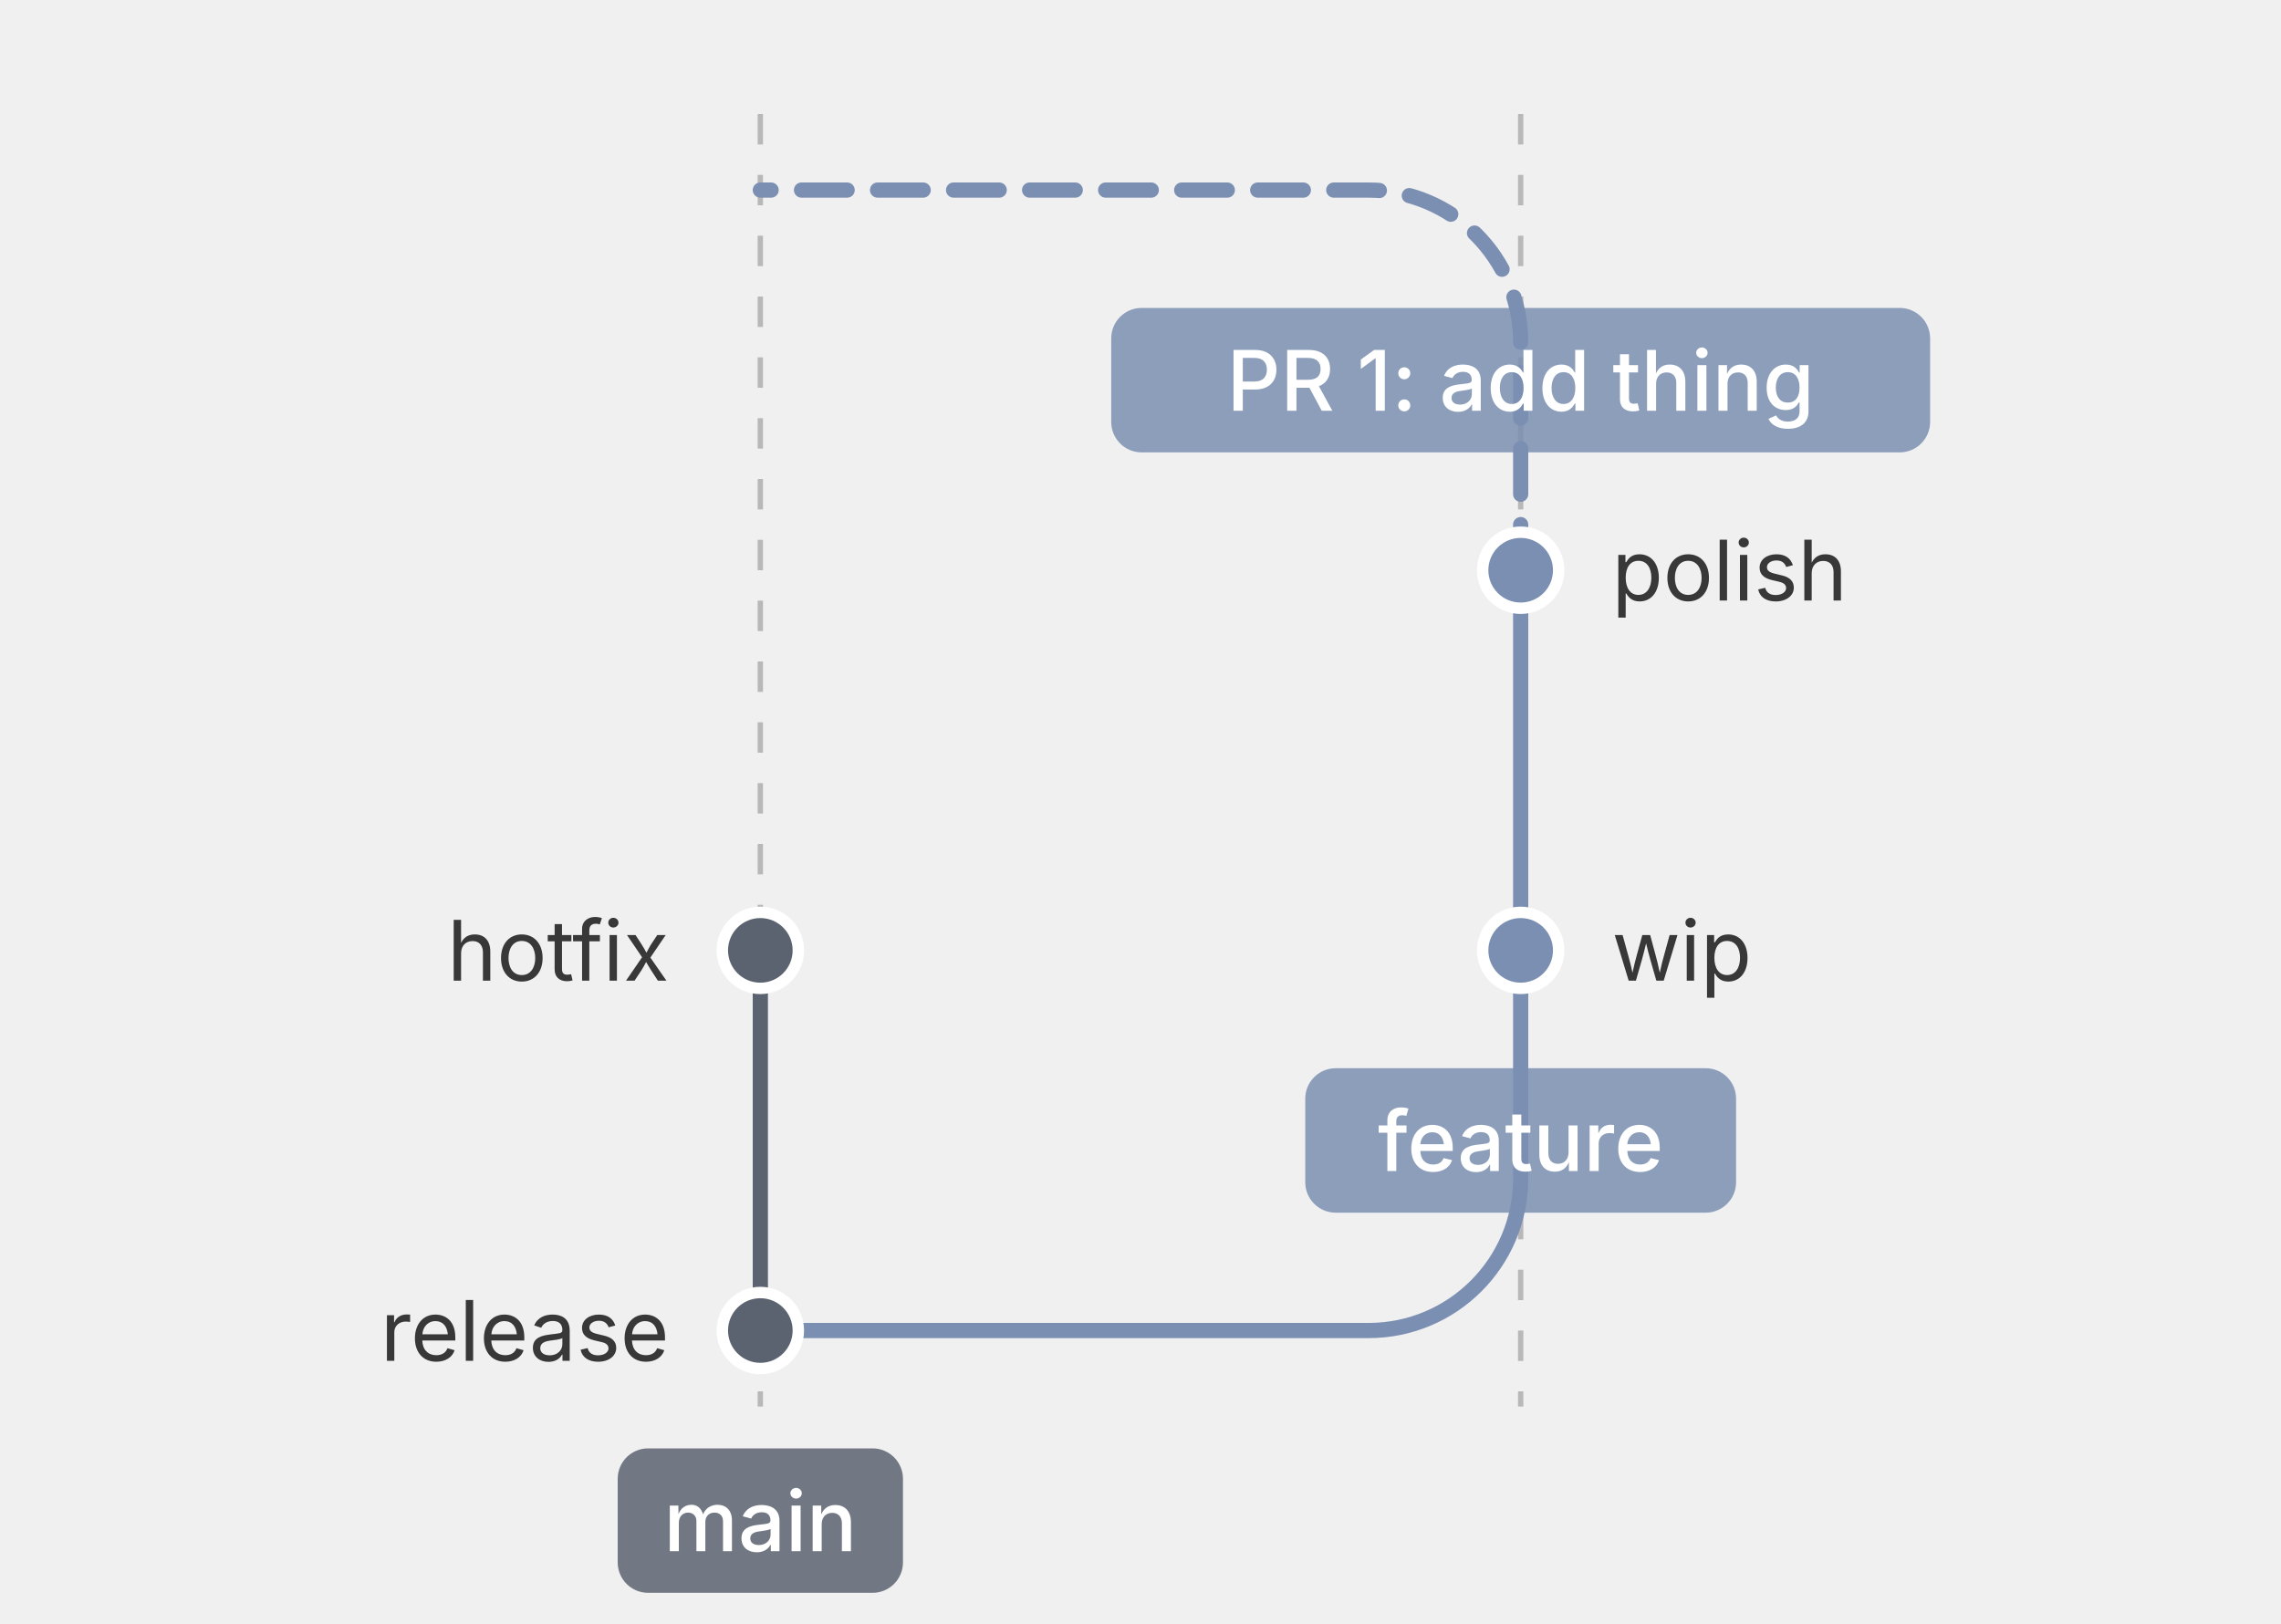
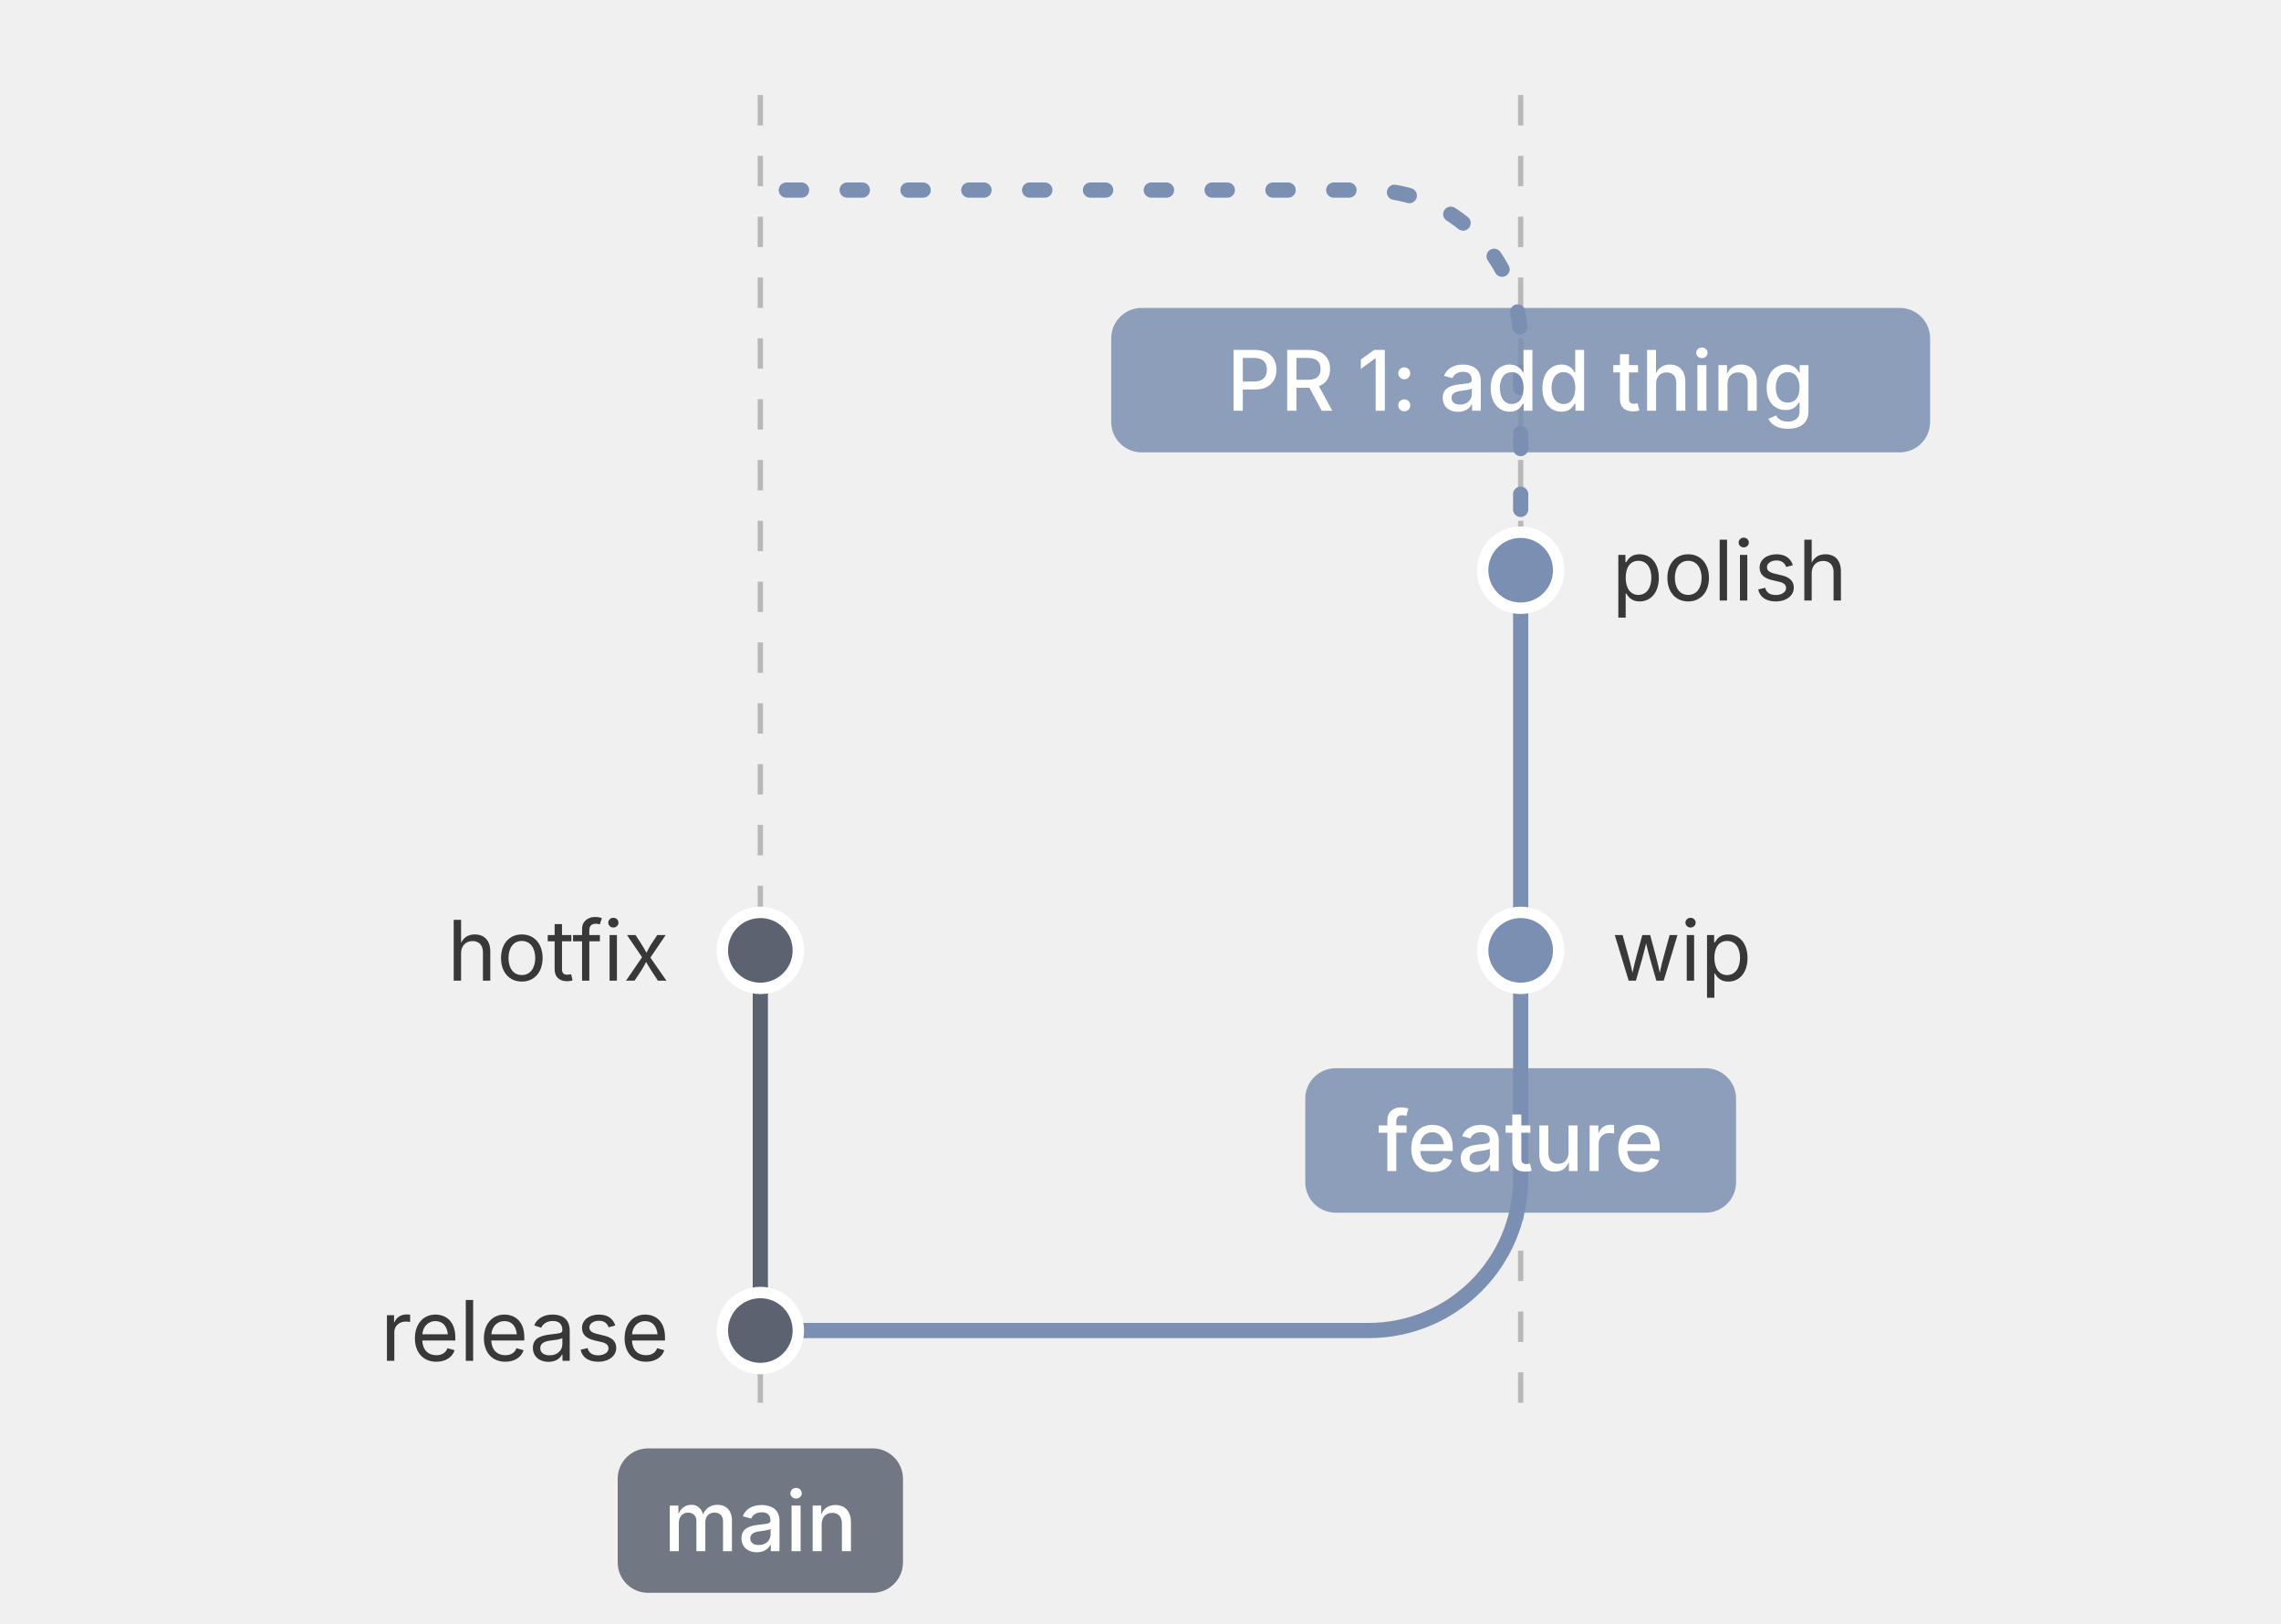
<svg xmlns="http://www.w3.org/2000/svg" width="300" height="213.5" viewBox="0 0 300 213.5">
  <defs>
</defs>
-   <path d="M100,15.0 L100,185.0" stroke="#b8b8b8" stroke-width="0.7" stroke-dasharray="4,4" />
-   <path d="M200,15.0 L200,185.0" stroke="#b8b8b8" stroke-width="0.7" stroke-dasharray="4,4" />
+   <path d="M100,12.5 L100,187.5" stroke="#b8b8b8" stroke-width="0.7" stroke-dasharray="4,4" />
+   <path d="M200,12.5 L200,187.5" stroke="#b8b8b8" stroke-width="0.7" stroke-dasharray="4,4" />
  <path d="M100,175.0 L180,175.0 A20,20,0,0,0,200,155.0 L200,125.0" stroke="#7b8fb2" stroke-width="2" fill="none" stroke-linecap="round" />
-   <path d="M200,75.0 L200,45.0 A20,20,0,0,0,180,25.0 L100,25.0" stroke="#7b8fb2" stroke-width="2" fill="none" stroke-linecap="round" stroke-dasharray="6,4" />
+   <path d="M200,75.0 L200,45.0 A20,20,0,0,0,180,25.0 L100,25.0" stroke="#7b8fb2" stroke-width="2" fill="none" stroke-linecap="round" stroke-dasharray="2,6" />
  <path d="M100,175.0 L100,125.0" stroke="#5c6370" stroke-width="2" stroke-linecap="round" />
  <path d="M200,125.0 L200,75.0" stroke="#7b8fb2" stroke-width="2" stroke-linecap="round" />
  <rect x="81.24" y="190.5" width="37.52" height="19" rx="4" ry="4" fill="#5c6370" opacity="0.85" />
  <text x="100" y="200.0" font-size="11" text-anchor="middle" dominant-baseline="middle" fill="white" font-family="'Inter', 'Helvetica Neue', Helvetica, Arial, sans-serif" font-weight="500">main</text>
  <rect x="171.67" y="140.5" width="56.66" height="19" rx="4" ry="4" fill="#7b8fb2" opacity="0.85" />
  <text x="200" y="150.0" font-size="11" text-anchor="middle" dominant-baseline="middle" fill="white" font-family="'Inter', 'Helvetica Neue', Helvetica, Arial, sans-serif" font-weight="500">feature</text>
  <rect x="146.15" y="40.5" width="107.7" height="19" rx="4" ry="4" fill="#7b8fb2" opacity="0.85" />
  <text x="200" y="50.0" font-size="11" text-anchor="middle" dominant-baseline="middle" fill="white" font-family="'Inter', 'Helvetica Neue', Helvetica, Arial, sans-serif" font-weight="500">PR 1: add thing</text>
  <circle cx="100" cy="175.0" r="5" fill="#5c6370" stroke="white" stroke-width="1.5" />
  <circle cx="200" cy="125.0" r="5" fill="#7b8fb2" stroke="white" stroke-width="1.5" />
  <circle cx="200" cy="75.0" r="5" fill="#7b8fb2" stroke="white" stroke-width="1.5" />
  <circle cx="100" cy="125.0" r="5" fill="#5c6370" stroke="white" stroke-width="1.5" />
  <text x="88" y="175.0" font-size="11" text-anchor="end" dominant-baseline="middle" fill="#383838" font-family="'Inter', 'Helvetica Neue', Helvetica, Arial, sans-serif" font-weight="400">release</text>
  <text x="212" y="125.0" font-size="11" text-anchor="start" dominant-baseline="middle" fill="#383838" font-family="'Inter', 'Helvetica Neue', Helvetica, Arial, sans-serif" font-weight="400">wip</text>
  <text x="212" y="75.0" font-size="11" text-anchor="start" dominant-baseline="middle" fill="#383838" font-family="'Inter', 'Helvetica Neue', Helvetica, Arial, sans-serif" font-weight="400">polish</text>
  <text x="88" y="125.0" font-size="11" text-anchor="end" dominant-baseline="middle" fill="#383838" font-family="'Inter', 'Helvetica Neue', Helvetica, Arial, sans-serif" font-weight="400">hotfix</text>
</svg>
